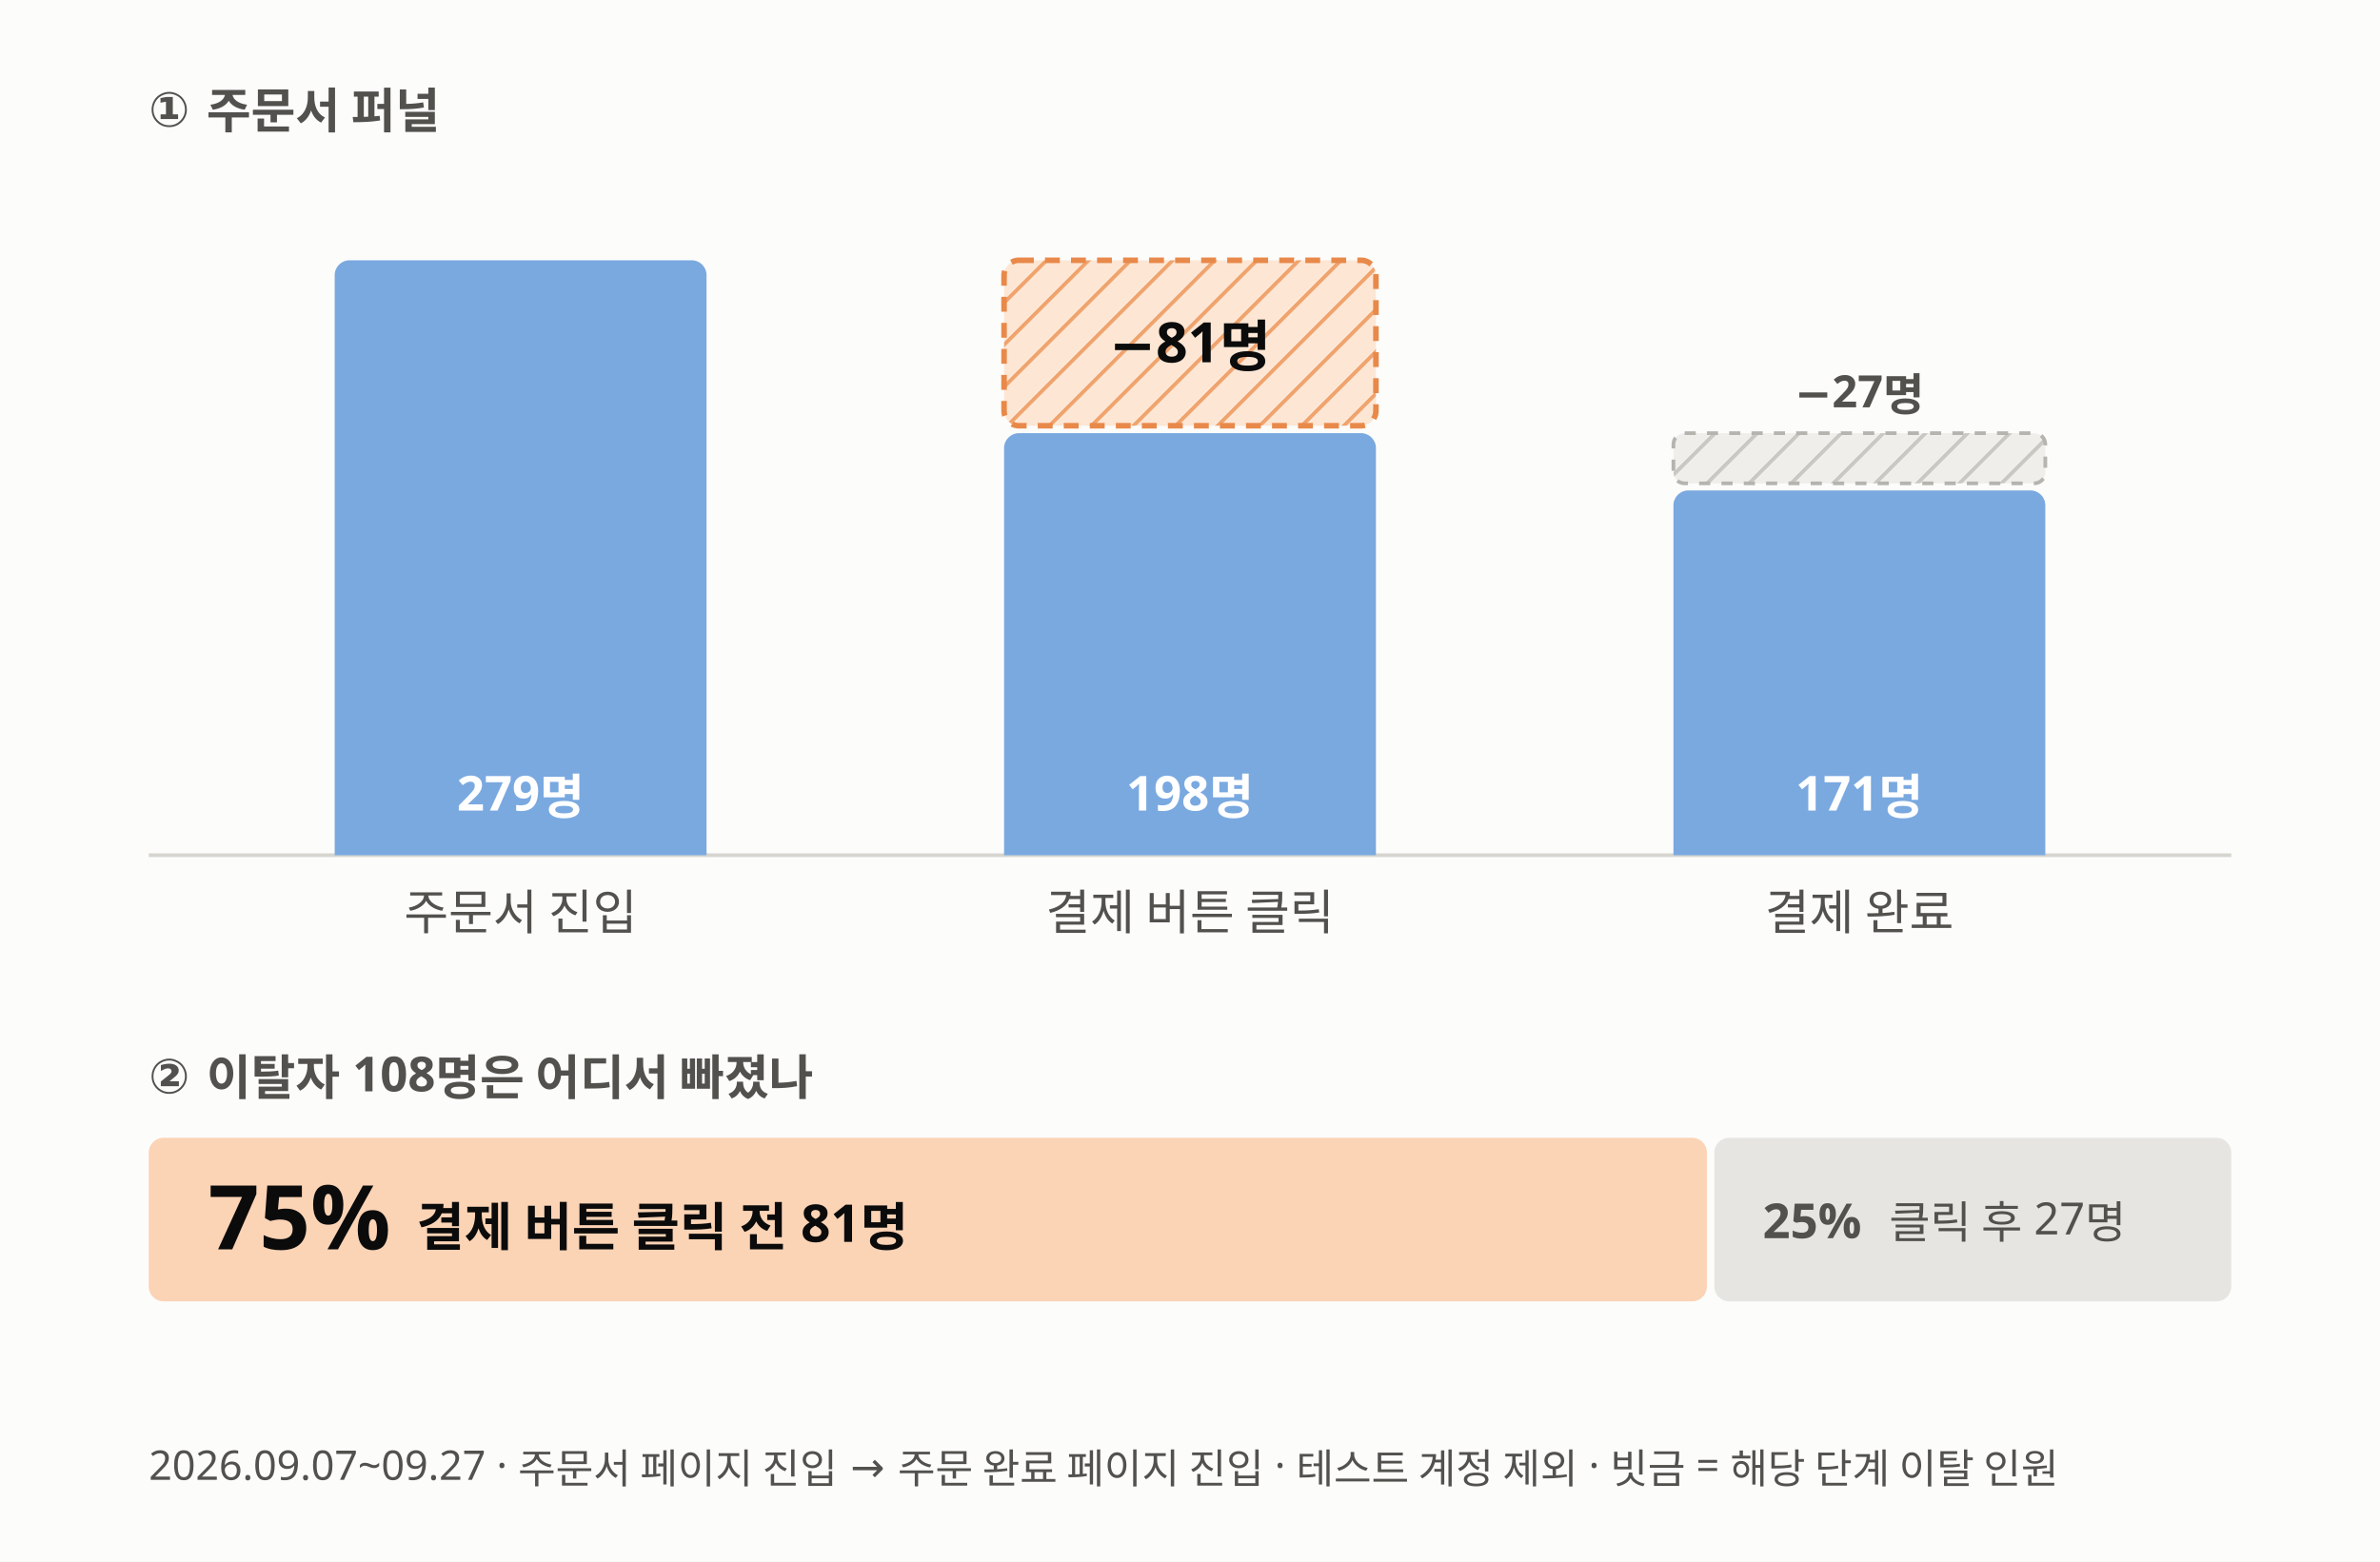
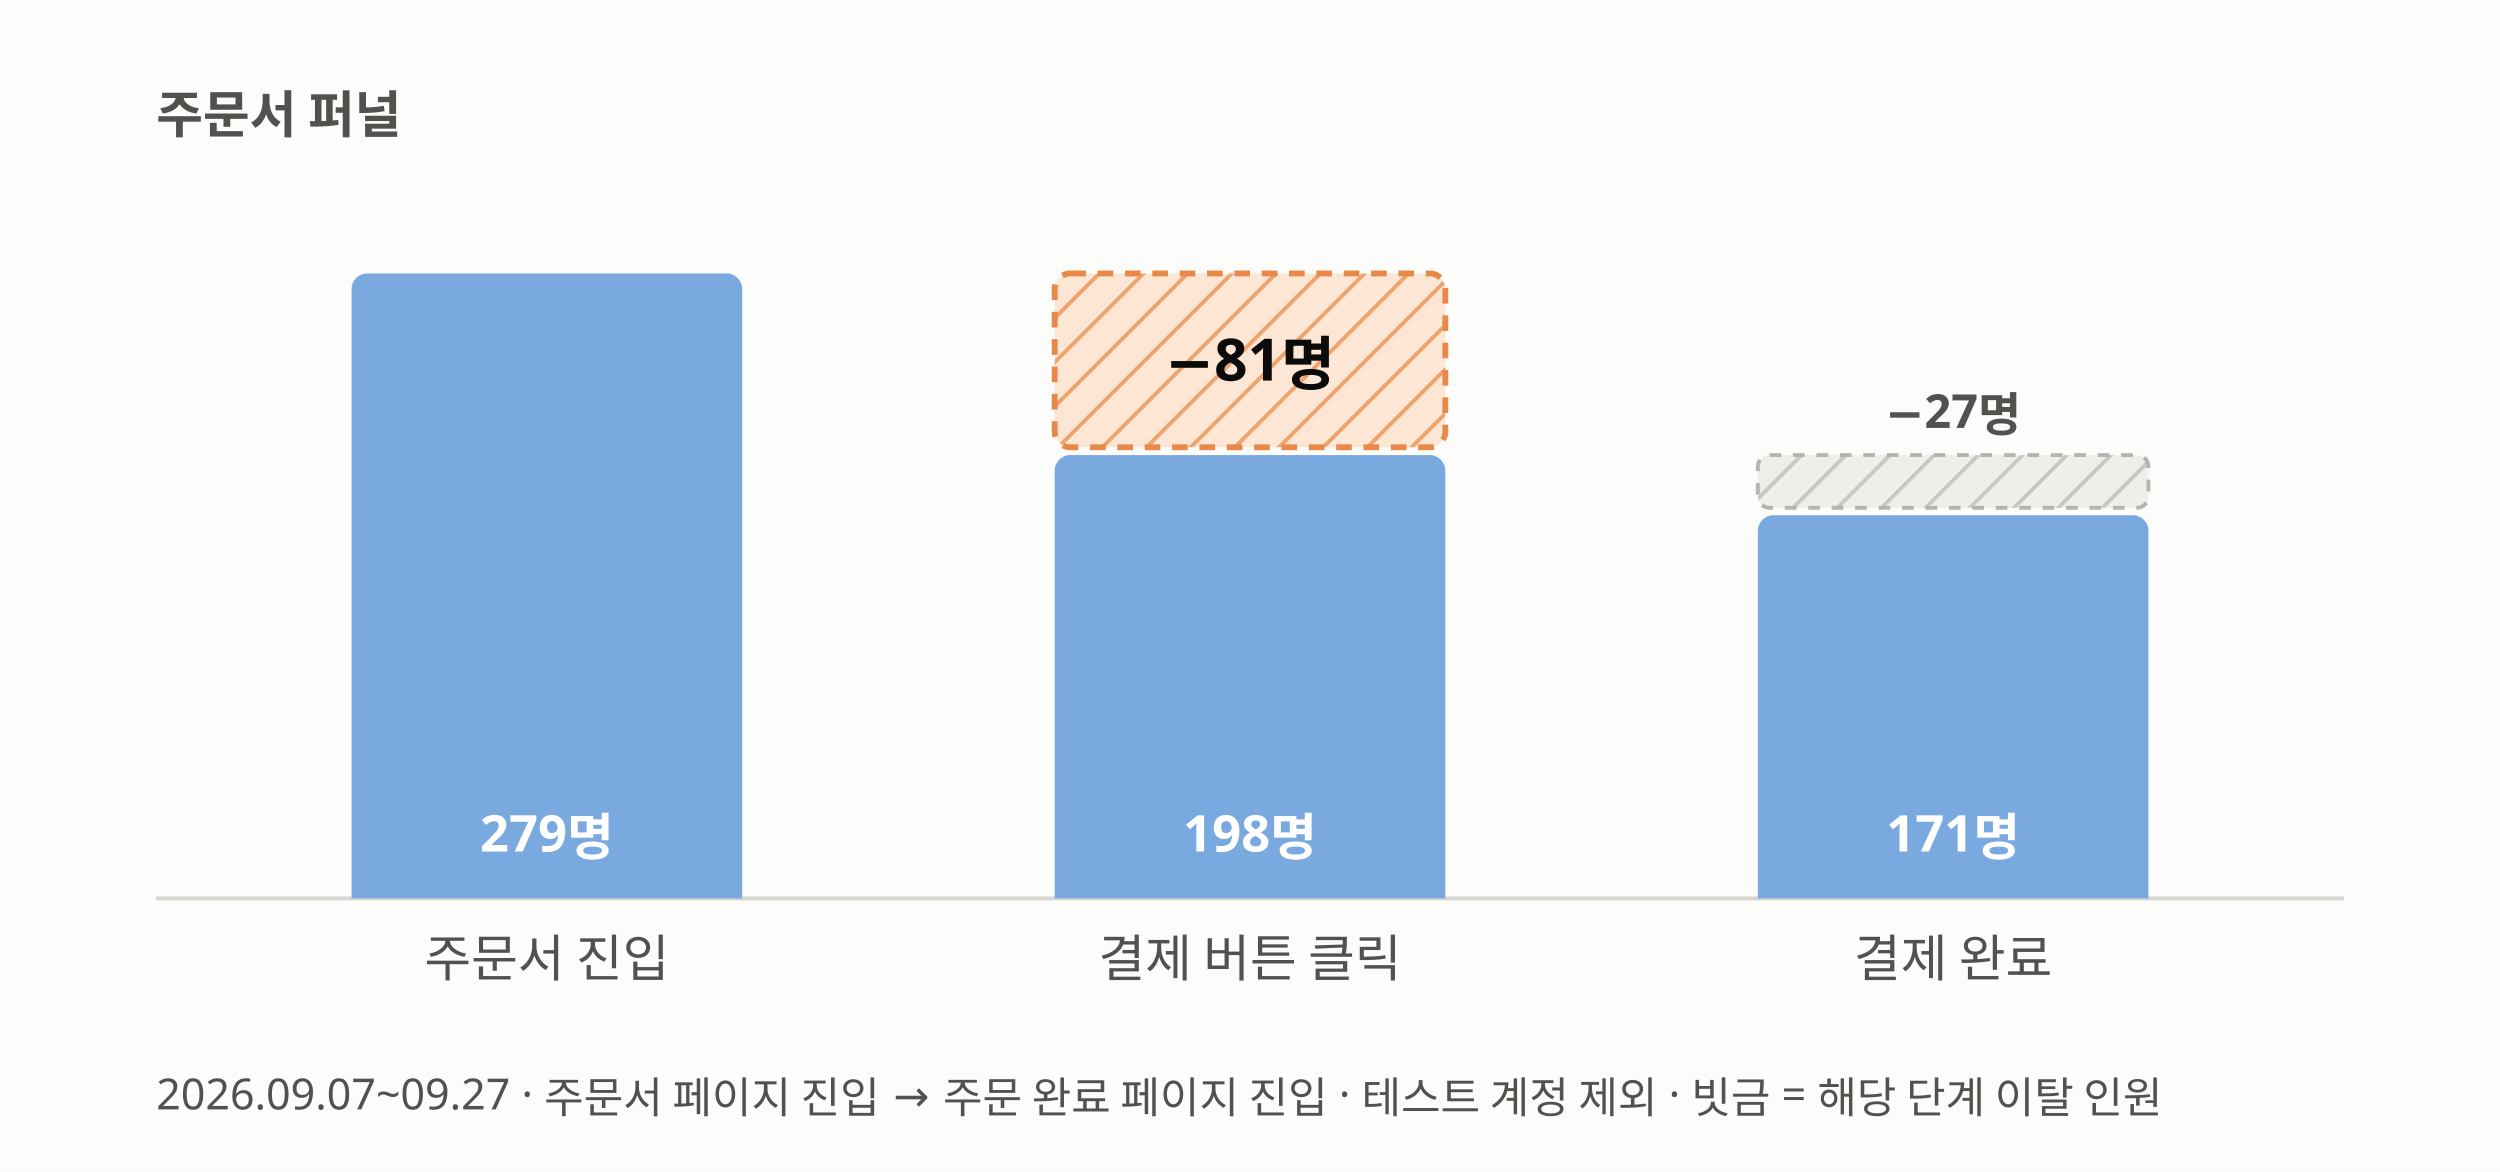
- <svg xmlns="http://www.w3.org/2000/svg" viewBox="0 0 640 420" width="640" height="420" font-family="Pretendard, 'Noto Sans KR', 'Apple SD Gothic Neo', sans-serif" role="img" aria-label="주문서 퍼널: 279명 진입, 결제 버튼 클릭 198명, 결제 완료 171명. 이탈자 108명 중 결제 버튼 클릭 전 81명(75%), 클릭 후 27명(25%)">
-   <rect width="640" height="420" fill="#fcfcfb" />
+ <svg xmlns="http://www.w3.org/2000/svg" viewBox="0 0 640 300" width="640" height="300" font-family="Pretendard, 'Noto Sans KR', 'Apple SD Gothic Neo', sans-serif" role="img" aria-label="주문서 퍼널: 279명 진입, 결제 버튼 클릭 198명(81명 이탈), 결제 완료 171명(27명 이탈)">
+   <rect width="640" height="300" fill="#fcfcfb" />
  <defs>
    <pattern id="lost" patternUnits="userSpaceOnUse" width="8" height="8" patternTransform="rotate(45)">
      <rect width="8" height="8" fill="#fde6d4" />
      <line x1="0" y1="0" x2="0" y2="8" stroke="#f0a46e" stroke-width="2" />
    </pattern>
    <pattern id="lost2" patternUnits="userSpaceOnUse" width="8" height="8" patternTransform="rotate(45)">
      <rect width="8" height="8" fill="#efeeeb" />
      <line x1="0" y1="0" x2="0" y2="8" stroke="#c9c8c3" stroke-width="2" />
    </pattern>
  </defs>
-   <text x="40" y="34" fill="#52514e" font-size="13" font-weight="700">① 주문서 퍼널</text>
+   <text x="40" y="34" fill="#52514e" font-size="13" font-weight="700">주문서 퍼널</text>
  <line x1="40" y1="230" x2="600" y2="230" stroke="#d6d5d0" stroke-width="1" />
  <path d="M90,230 V74 a4,4 0 0 1 4,-4 H186 a4,4 0 0 1 4,4 V230 Z" fill="#7aa9e0" />
  <path d="M270,230 V120.5 a4,4 0 0 1 4,-4 H366 a4,4 0 0 1 4,4 V230 Z" fill="#7aa9e0" />
  <rect x="270" y="70" width="100" height="44.5" rx="4" fill="url(#lost)" stroke="#e8894a" stroke-width="1.5" stroke-dasharray="4 3" />
  <path d="M450,230 V135.9 a4,4 0 0 1 4,-4 H546 a4,4 0 0 1 4,4 V230 Z" fill="#7aa9e0" />
  <rect x="450" y="116.5" width="100" height="13.5" rx="3" fill="url(#lost2)" stroke="#b5b4ae" stroke-width="1" stroke-dasharray="3 3" />
  <text x="320" y="98" fill="#0b0b0b" font-size="15" font-weight="800" text-anchor="middle">−81명</text>
  <text x="500" y="110" fill="#52514e" font-size="12" font-weight="700" text-anchor="middle">−27명</text>
  <g fill="#ffffff" font-size="13" font-weight="700" text-anchor="middle">
    <text x="140" y="218">279명</text>
    <text x="320" y="218">198명</text>
    <text x="500" y="218">171명</text>
  </g>
  <g fill="#52514e" font-size="13" text-anchor="middle">
    <text x="140" y="250">주문서 진입</text>
    <text x="320" y="250">결제 버튼 클릭</text>
    <text x="500" y="250">결제 완료</text>
  </g>
-   <text x="40" y="294" fill="#52514e" font-size="13" font-weight="700">② 이탈자 108명은 어디서 빠졌나</text>
-   <rect x="40" y="306" width="419" height="44" rx="4" fill="#fbd3b5" />
-   <rect x="461" y="306" width="139" height="44" rx="4" fill="#e6e5e1" />
-   <text x="56" y="336" fill="#0b0b0b" font-size="24" font-weight="800">75%</text>
-   <text x="112" y="335" fill="#0b0b0b" font-size="14" font-weight="700">결제 버튼 클릭 전 81명</text>
-   <text x="474" y="333" fill="#52514e" font-size="13" font-weight="700">25%</text>
-   <text x="508" y="333" fill="#52514e" font-size="12">클릭 후 27명</text>
-   <text x="40" y="398" fill="#52514e" font-size="11">2026.09.07~09.27 · 주문서 페이지 진입 → 주문 완료 페이지 진입 · 테스트 계정 제외 · 빗금 = 해당 단계 이탈 인원</text>
+   <text x="40" y="284" fill="#52514e" font-size="11">2026.09.07~09.27 · 주문서 페이지 진입 → 주문 완료 페이지 진입 · 테스트 계정 제외 · 빗금 = 해당 단계 이탈 인원</text>
</svg>
